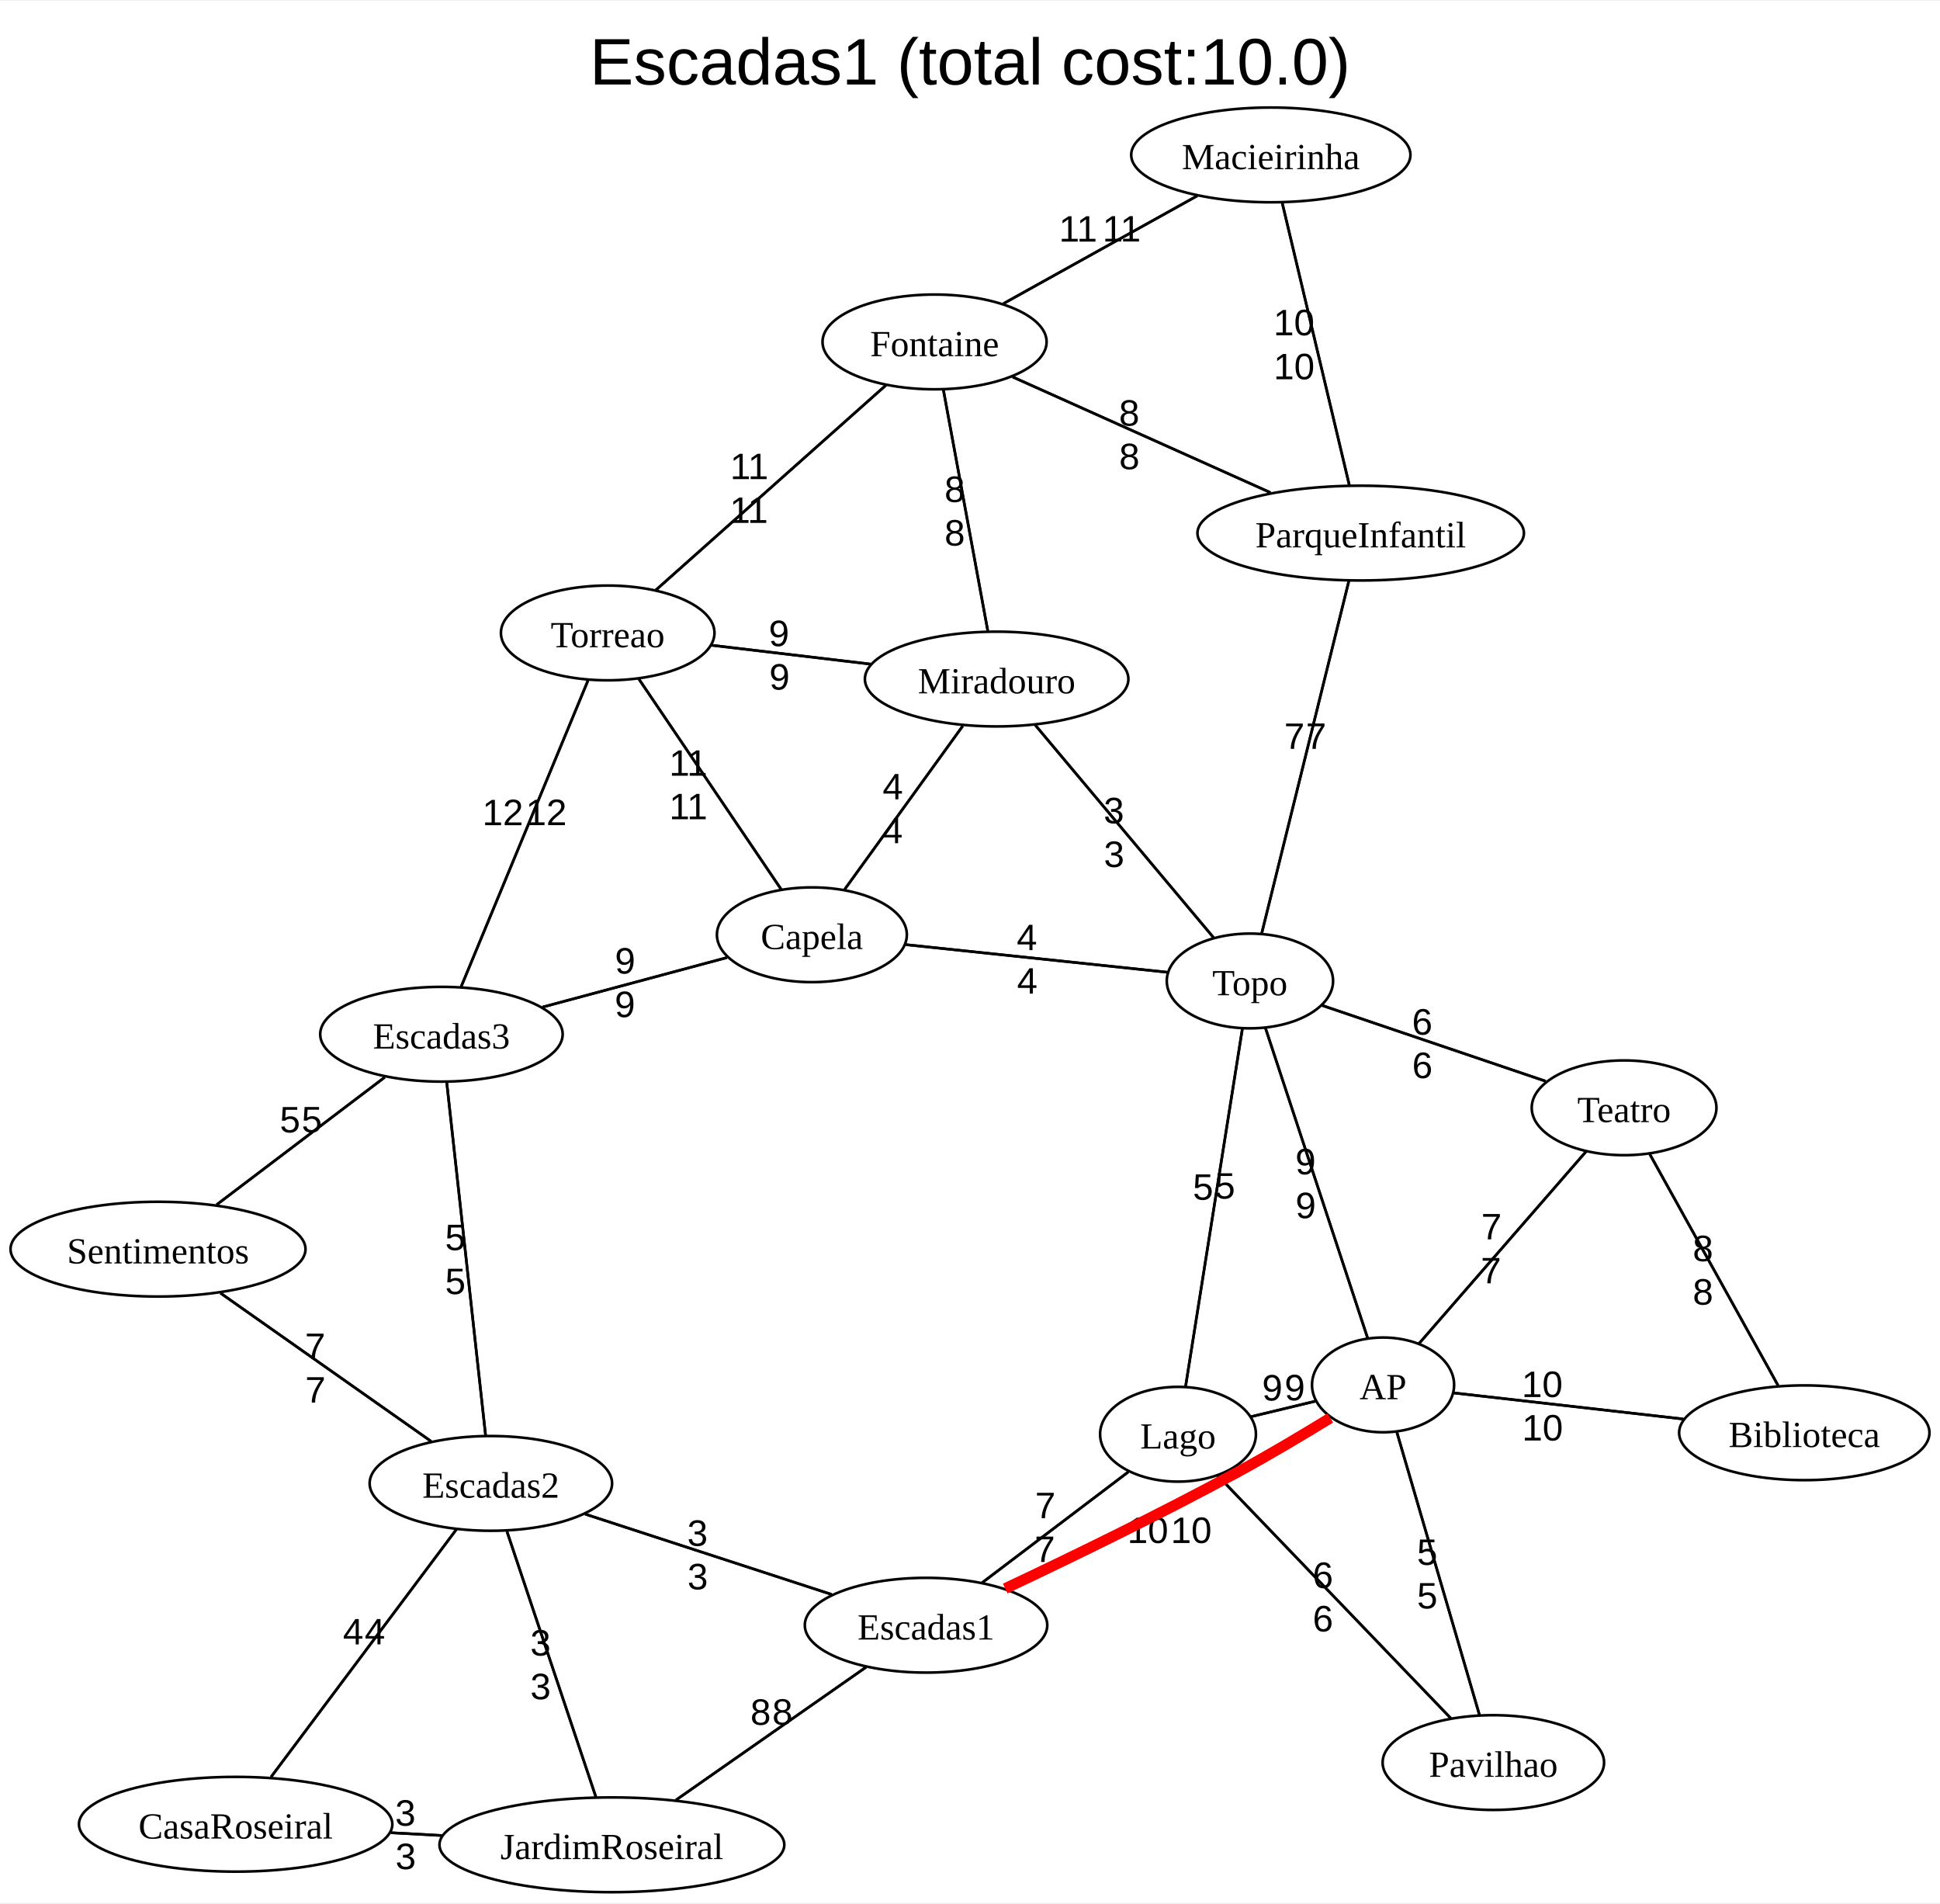
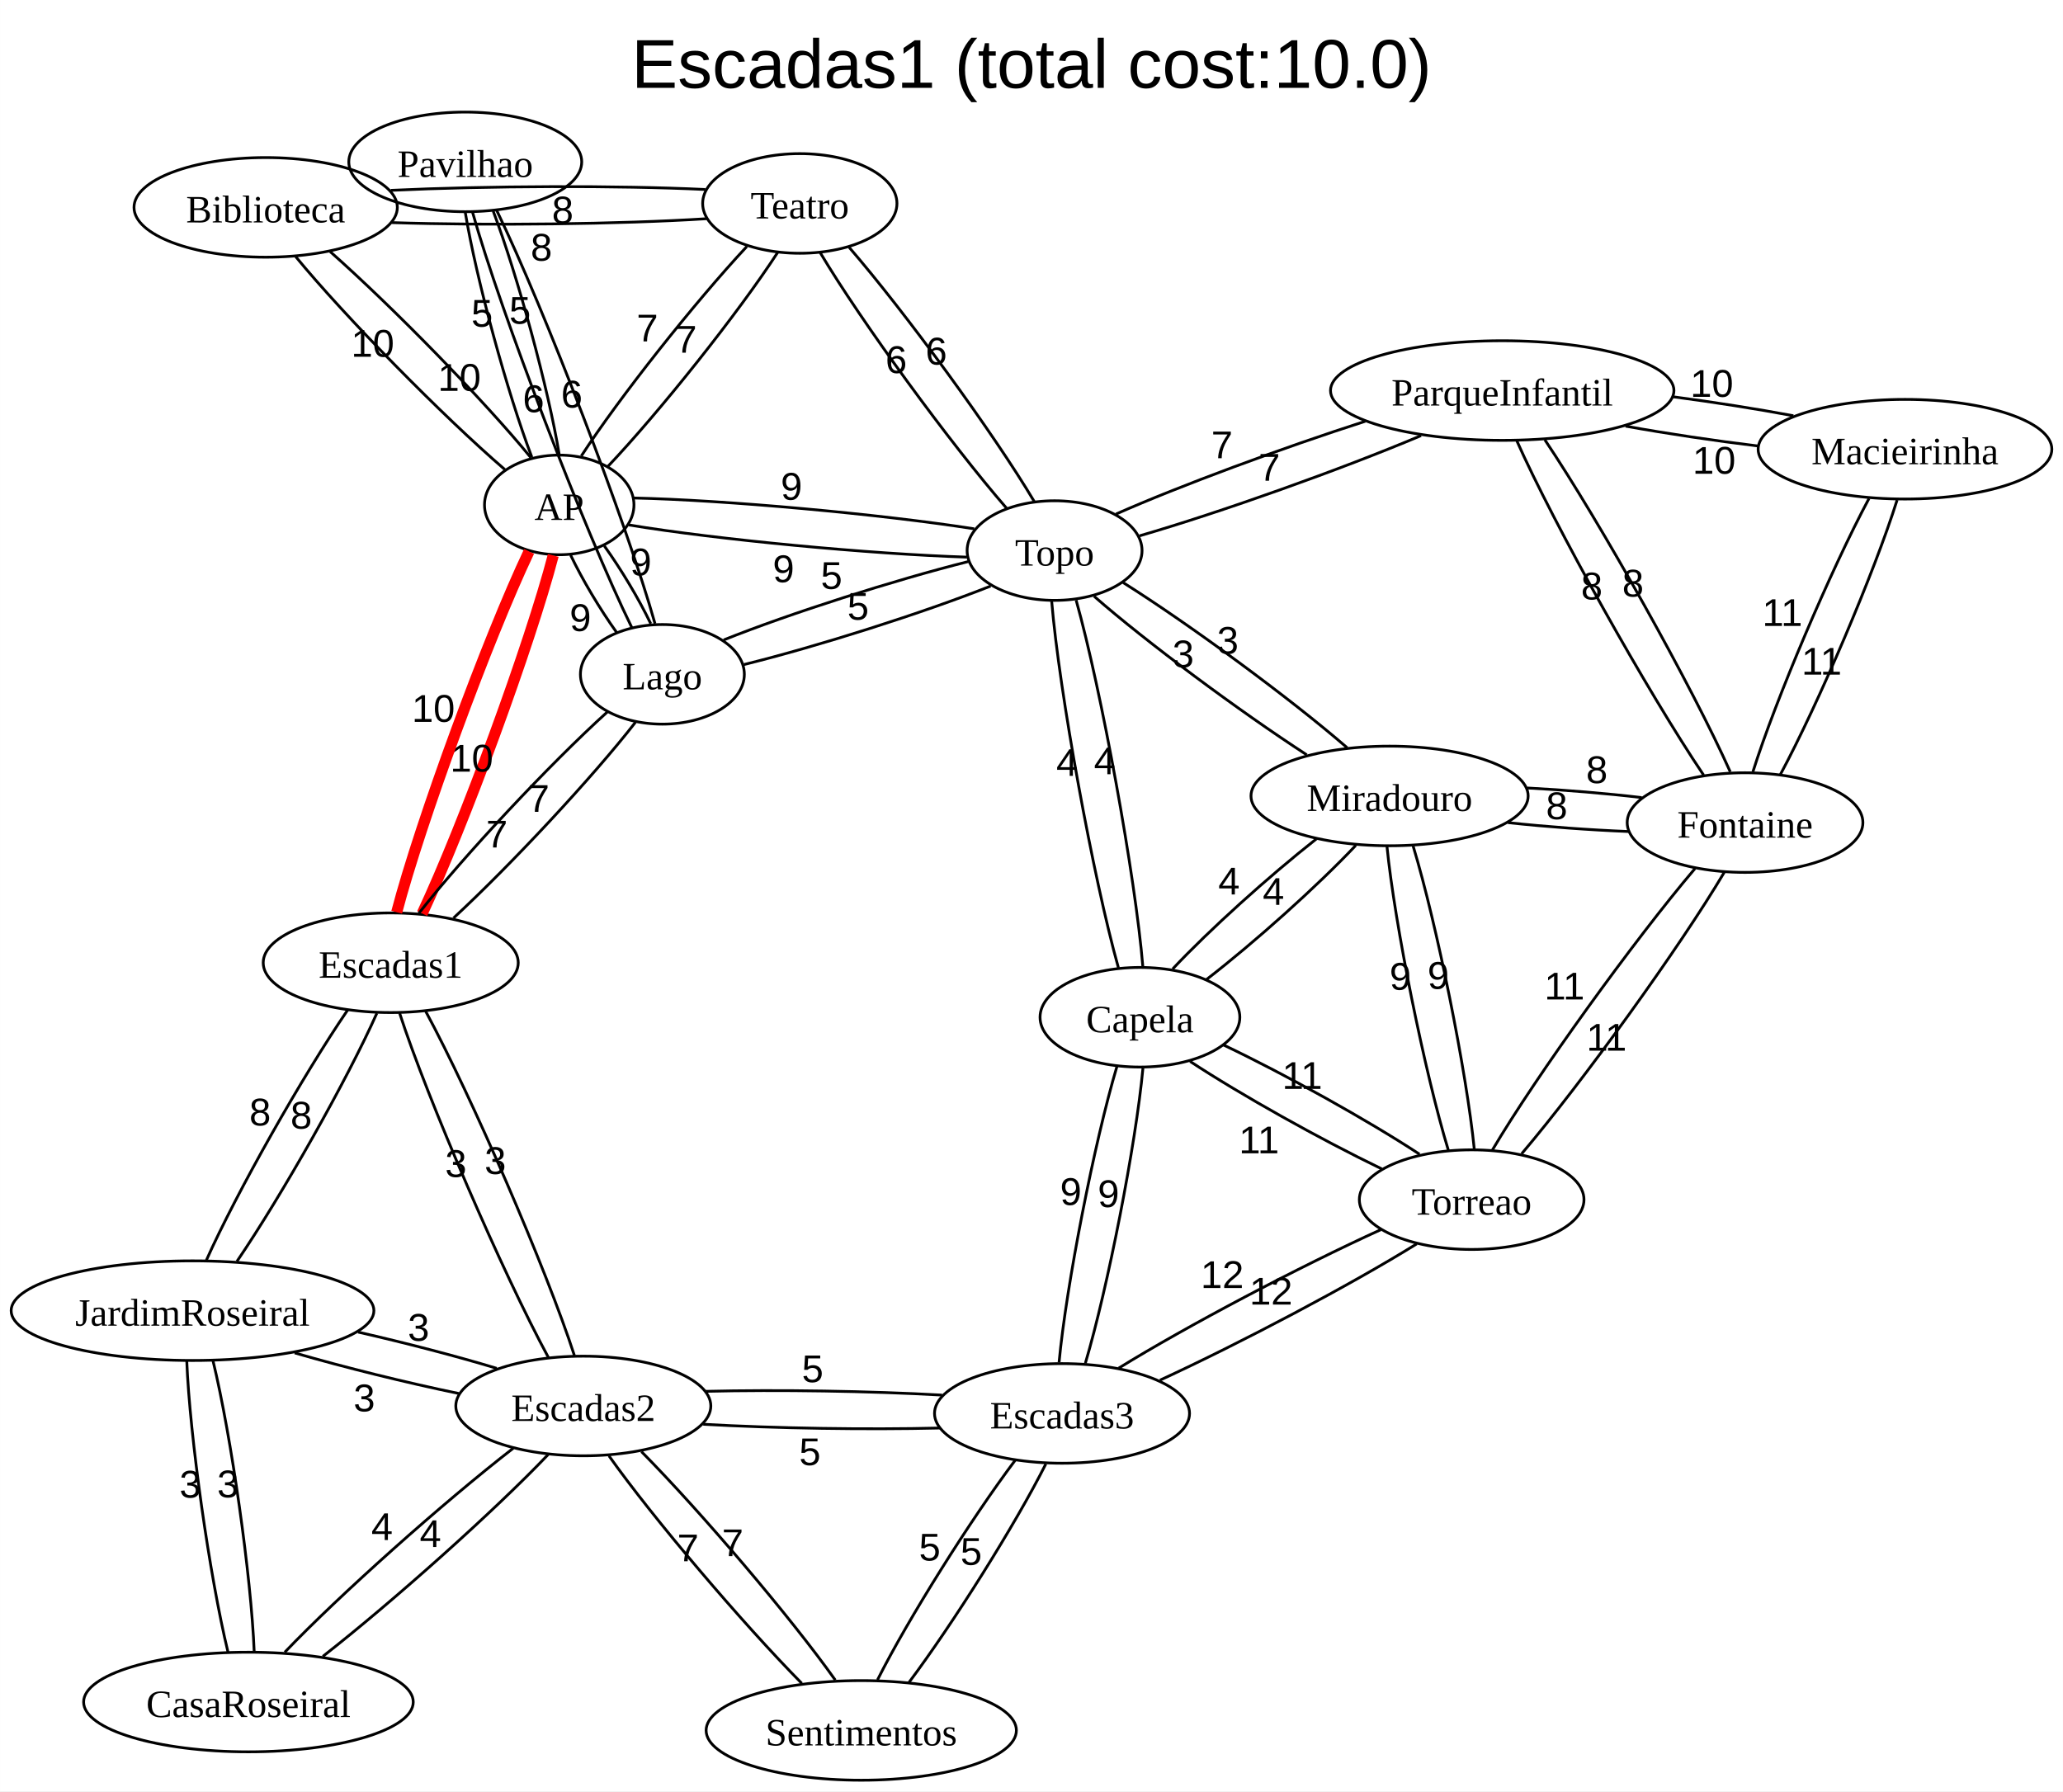
- <svg xmlns="http://www.w3.org/2000/svg" width="737pt" height="723pt" viewBox="0.00 0.00 737.21 722.51">
-   <g id="graph0" class="graph" transform="scale(1 1) rotate(0) translate(4 718.51)">
-     <polygon fill="white" stroke="none" points="-4,4 -4,-718.51 733.21,-718.51 733.21,4 -4,4" />
-     <text text-anchor="middle" x="364.61" y="-686.76" font-family="Arial" font-size="25.00">Escadas1 (total cost:10.0)</text>
+ <svg xmlns="http://www.w3.org/2000/svg" width="745pt" height="647pt" viewBox="0.00 0.00 745.30 647.31">
+   <g id="graph0" class="graph" transform="scale(1 1) rotate(0) translate(4 643.31)">
+     <polygon fill="white" stroke="none" points="-4,4 -4,-643.31 741.3,-643.31 741.3,4 -4,4" />
+     <text text-anchor="middle" x="368.65" y="-611.56" font-family="Arial" font-size="25.00">Escadas1 (total cost:10.0)</text>
    <g id="node1" class="node">
-       <ellipse fill="none" stroke="black" cx="513.07" cy="-516.33" rx="62.04" ry="18" />
-       <text text-anchor="middle" x="513.07" y="-510.91" font-family="Times New Roman,serif" font-size="14.00">ParqueInfantil</text>
+       <ellipse fill="none" stroke="black" cx="198.02" cy="-460.85" rx="27" ry="18" />
+       <text text-anchor="middle" x="198.02" y="-455.42" font-family="Times New Roman,serif" font-size="14.00">AP</text>
    </g>
    <g id="node2" class="node">
-       <ellipse fill="none" stroke="black" cx="478.92" cy="-660.01" rx="53.06" ry="18" />
-       <text text-anchor="middle" x="478.92" y="-654.59" font-family="Times New Roman,serif" font-size="14.00">Macieirinha</text>
+       <ellipse fill="none" stroke="black" cx="164.07" cy="-584.81" rx="42.08" ry="18" />
+       <text text-anchor="middle" x="164.07" y="-579.38" font-family="Times New Roman,serif" font-size="14.00">Pavilhao</text>
    </g>
    <g id="edge1" class="edge">
-       <path fill="none" stroke="black" d="M508.75,-534.53C502.18,-562.17 489.76,-614.41 483.21,-641.96" />
-       <text text-anchor="middle" x="487.72" y="-591.48" font-family="Arial" font-size="14.00">10</text>
+       <path fill="none" stroke="black" d="M188.13,-478.09C179.26,-501.36 168.02,-542.61 164.09,-566.45" />
+       <text text-anchor="middle" x="170.13" y="-525.26" font-family="Arial" font-size="14.00">5</text>
+     </g>
+     <g id="node5" class="node">
+       <ellipse fill="none" stroke="black" cx="235.29" cy="-399.63" rx="29.61" ry="18" />
+       <text text-anchor="middle" x="235.29" y="-394.2" font-family="Times New Roman,serif" font-size="14.00">Lago</text>
+     </g>
+     <g id="edge27" class="edge">
+       <path fill="none" stroke="black" d="M214.31,-446.04C220.4,-437.57 226.77,-426.92 231.08,-417.93" />
+       <text text-anchor="middle" x="227.49" y="-435.38" font-family="Arial" font-size="14.00">9</text>
+     </g>
+     <g id="node6" class="node">
+       <ellipse fill="none" stroke="black" cx="376.99" cy="-444.35" rx="31.6" ry="18" />
+       <text text-anchor="middle" x="376.99" y="-438.92" font-family="Times New Roman,serif" font-size="14.00">Topo</text>
+     </g>
+     <g id="edge19" class="edge">
+       <path fill="none" stroke="black" d="M224.88,-463.35C257.96,-462.63 313.93,-457.54 347.96,-452.21" />
+       <text text-anchor="middle" x="281.94" y="-462.71" font-family="Arial" font-size="14.00">9</text>
+     </g>
+     <g id="node8" class="node">
+       <ellipse fill="none" stroke="black" cx="137.14" cy="-295.41" rx="46.07" ry="18" />
+       <text text-anchor="middle" x="137.14" y="-289.99" font-family="Times New Roman,serif" font-size="14.00">Escadas1</text>
+     </g>
+     <g id="edge44" class="edge">
+       <path fill="none" stroke="red" stroke-width="4" d="M195.86,-442.6C187.51,-410.6 163.41,-344.88 148.51,-313.2" />
+       <text text-anchor="middle" x="166.39" y="-364.48" font-family="Arial" font-size="14.00">10</text>
+     </g>
+     <g id="node17" class="node">
+       <ellipse fill="none" stroke="black" cx="91.96" cy="-568.37" rx="47.57" ry="18" />
+       <text text-anchor="middle" x="91.96" y="-562.94" font-family="Times New Roman,serif" font-size="14.00">Biblioteca</text>
+     </g>
+     <g id="edge26" class="edge">
+       <path fill="none" stroke="black" d="M178.34,-473.66C156.01,-492.89 120.63,-528.86 102.78,-550.6" />
+       <text text-anchor="middle" x="130.63" y="-514.39" font-family="Arial" font-size="14.00">10</text>
+     </g>
+     <g id="node18" class="node">
+       <ellipse fill="none" stroke="black" cx="284.94" cy="-569.79" rx="35.1" ry="18" />
+       <text text-anchor="middle" x="284.94" y="-564.37" font-family="Times New Roman,serif" font-size="14.00">Teatro</text>
+     </g>
+     <g id="edge30" class="edge">
+       <path fill="none" stroke="black" d="M206,-478.53C219.65,-499.57 247.05,-534.16 265.8,-554.23" />
+       <text text-anchor="middle" x="229.86" y="-519.94" font-family="Arial" font-size="14.00">7</text>
+     </g>
+     <g id="edge40" class="edge">
+       <path fill="none" stroke="black" d="M174.16,-567.04C183.02,-543.62 194.15,-502.68 198.02,-479.04" />
+       <text text-anchor="middle" x="183.84" y="-526.32" font-family="Arial" font-size="14.00">5</text>
+     </g>
+     <g id="edge51" class="edge">
+       <path fill="none" stroke="black" d="M175.45,-567.23C192.52,-532.11 222.6,-453.68 232.62,-417.95" />
+       <text text-anchor="middle" x="202.55" y="-496.02" font-family="Arial" font-size="14.00">6</text>
+     </g>
+     <g id="node3" class="node">
+       <ellipse fill="none" stroke="black" cx="684.24" cy="-480.98" rx="53.06" ry="18" />
+       <text text-anchor="middle" x="684.24" y="-475.56" font-family="Times New Roman,serif" font-size="14.00">Macieirinha</text>
    </g>
    <g id="node4" class="node">
-       <ellipse fill="none" stroke="black" cx="351.14" cy="-588.96" rx="42.58" ry="18" />
-       <text text-anchor="middle" x="351.14" y="-583.54" font-family="Times New Roman,serif" font-size="14.00">Fontaine</text>
-     </g>
-     <g id="edge19" class="edge">
-       <path fill="none" stroke="black" d="M478.73,-531.74C449.67,-544.77 408.46,-563.25 380.81,-575.65" />
-       <text text-anchor="middle" x="425.11" y="-557.13" font-family="Arial" font-size="14.00">8</text>
+       <ellipse fill="none" stroke="black" cx="626.45" cy="-346.06" rx="42.58" ry="18" />
+       <text text-anchor="middle" x="626.45" y="-340.63" font-family="Times New Roman,serif" font-size="14.00">Fontaine</text>
+     </g>
+     <g id="edge2" class="edge">
+       <path fill="none" stroke="black" d="M681.39,-462.62C673.19,-436.49 652.96,-389.01 639.22,-363.43" />
+       <text text-anchor="middle" x="654.13" y="-399.52" font-family="Arial" font-size="14.00">11</text>
+     </g>
+     <g id="node12" class="node">
+       <ellipse fill="none" stroke="black" cx="538.72" cy="-502.18" rx="62.04" ry="18" />
+       <text text-anchor="middle" x="538.72" y="-496.76" font-family="Times New Roman,serif" font-size="14.00">ParqueInfantil</text>
+     </g>
+     <g id="edge64" class="edge">
+       <path fill="none" stroke="black" d="M631.18,-482.14C615.46,-484.04 598.42,-486.59 583.3,-489.31" />
+       <text text-anchor="middle" x="615.27" y="-472.12" font-family="Arial" font-size="14.00">10</text>
+     </g>
+     <g id="edge61" class="edge">
+       <path fill="none" stroke="black" d="M629.3,-364.42C637.45,-390.41 657.5,-437.51 671.24,-463.18" />
+       <text text-anchor="middle" x="639.93" y="-417.12" font-family="Arial" font-size="14.00">11</text>
    </g>
    <g id="node11" class="node">
-       <ellipse fill="none" stroke="black" cx="470.98" cy="-346.18" rx="31.6" ry="18" />
-       <text text-anchor="middle" x="470.98" y="-340.75" font-family="Times New Roman,serif" font-size="14.00">Topo</text>
+       <ellipse fill="none" stroke="black" cx="527.68" cy="-209.8" rx="40.58" ry="18" />
+       <text text-anchor="middle" x="527.68" y="-204.38" font-family="Times New Roman,serif" font-size="14.00">Torreao</text>
+     </g>
+     <g id="edge37" class="edge">
+       <path fill="none" stroke="black" d="M618.93,-328.07C603.21,-301.46 567.68,-252.2 545.76,-226.4" />
+       <text text-anchor="middle" x="576.42" y="-263.63" font-family="Arial" font-size="14.00">11</text>
+     </g>
+     <g id="edge13" class="edge">
+       <path fill="none" stroke="black" d="M611.47,-363.24C591.38,-393.03 557.37,-453.8 543.93,-484.16" />
+       <text text-anchor="middle" x="571.08" y="-426.69" font-family="Arial" font-size="14.00">8</text>
+     </g>
+     <g id="node14" class="node">
+       <ellipse fill="none" stroke="black" cx="498.02" cy="-355.68" rx="50.07" ry="18" />
+       <text text-anchor="middle" x="498.02" y="-350.26" font-family="Times New Roman,serif" font-size="14.00">Miradouro</text>
+     </g>
+     <g id="edge58" class="edge">
+       <path fill="none" stroke="black" d="M584.28,-342.83C570.33,-343.39 554.79,-344.53 540.8,-346.04" />
+       <text text-anchor="middle" x="558.43" y="-347.28" font-family="Arial" font-size="14.00">8</text>
+     </g>
+     <g id="edge18" class="edge">
+       <path fill="none" stroke="black" d="M218.77,-414.75C212.71,-423.22 206.4,-433.8 202.14,-442.71" />
+       <text text-anchor="middle" x="205.66" y="-415.27" font-family="Arial" font-size="14.00">9</text>
+     </g>
+     <g id="edge52" class="edge">
+       <path fill="none" stroke="black" d="M224.24,-416.54C207.21,-451.36 176.76,-530.7 166.71,-566.6" />
+       <text text-anchor="middle" x="188.73" y="-494.36" font-family="Arial" font-size="14.00">6</text>
+     </g>
+     <g id="edge3" class="edge">
+       <path fill="none" stroke="black" d="M257.44,-412.06C281.21,-421.59 319.1,-433.69 345.85,-440.39" />
+       <text text-anchor="middle" x="296.4" y="-430.49" font-family="Arial" font-size="14.00">5</text>
+     </g>
+     <g id="edge17" class="edge">
+       <path fill="none" stroke="black" d="M225.54,-382.29C210.21,-362.55 180.61,-330.8 159.82,-311.56" />
+       <text text-anchor="middle" x="190.6" y="-349.94" font-family="Arial" font-size="14.00">7</text>
+     </g>
+     <g id="edge59" class="edge">
+       <path fill="none" stroke="black" d="M345.33,-441.98C310.49,-443.09 255.18,-448.31 223.17,-453.61" />
+       <text text-anchor="middle" x="279.06" y="-432.92" font-family="Arial" font-size="14.00">9</text>
+     </g>
+     <g id="edge20" class="edge">
+       <path fill="none" stroke="black" d="M353.89,-431.53C329.56,-421.86 291.22,-409.68 264.74,-403.16" />
+       <text text-anchor="middle" x="306" y="-419.37" font-family="Arial" font-size="14.00">5</text>
+     </g>
+     <g id="node7" class="node">
+       <ellipse fill="none" stroke="black" cx="407.83" cy="-275.71" rx="36.09" ry="18" />
+       <text text-anchor="middle" x="407.83" y="-270.28" font-family="Times New Roman,serif" font-size="14.00">Capela</text>
+     </g>
+     <g id="edge60" class="edge">
+       <path fill="none" stroke="black" d="M384.77,-426.45C393.85,-394.17 406.18,-326.55 408.88,-293.99" />
+       <text text-anchor="middle" x="395.09" y="-363.53" font-family="Arial" font-size="14.00">4</text>
+     </g>
+     <g id="edge63" class="edge">
+       <path fill="none" stroke="black" d="M399.18,-457.55C422.28,-467.78 459.19,-481.41 489.25,-491.08" />
+       <text text-anchor="middle" x="437.48" y="-477.72" font-family="Arial" font-size="14.00">7</text>
+     </g>
+     <g id="edge46" class="edge">
+       <path fill="none" stroke="black" d="M401.77,-432.78C426.08,-417.47 462.26,-390.83 482.69,-373.11" />
+       <text text-anchor="middle" x="439.56" y="-407.05" font-family="Arial" font-size="14.00">3</text>
+     </g>
+     <g id="edge33" class="edge">
+       <path fill="none" stroke="black" d="M359.63,-459.67C339.33,-483.04 307.07,-527.2 292.34,-551.97" />
+       <text text-anchor="middle" x="319.77" y="-508.5" font-family="Arial" font-size="14.00">6</text>
+     </g>
+     <g id="edge4" class="edge">
+       <path fill="none" stroke="black" d="M400.05,-293.6C390.97,-325.88 378.64,-393.5 375.94,-426.06" />
+       <text text-anchor="middle" x="381.48" y="-362.93" font-family="Arial" font-size="14.00">4</text>
+     </g>
+     <g id="node10" class="node">
+       <ellipse fill="none" stroke="black" cx="379.68" cy="-132.55" rx="46.07" ry="18" />
+       <text text-anchor="middle" x="379.68" y="-127.12" font-family="Times New Roman,serif" font-size="14.00">Escadas3</text>
+     </g>
+     <g id="edge47" class="edge">
+       <path fill="none" stroke="black" d="M408.91,-257.26C406.34,-229.7 396.24,-178.09 388.11,-150.7" />
+       <text text-anchor="middle" x="396.47" y="-207.11" font-family="Arial" font-size="14.00">9</text>
+     </g>
+     <g id="edge23" class="edge">
+       <path fill="none" stroke="black" d="M438.11,-265.65C460.37,-255.05 489.87,-238.65 508.84,-226.22" />
+       <text text-anchor="middle" x="466.46" y="-249.82" font-family="Arial" font-size="14.00">11</text>
+     </g>
+     <g id="edge36" class="edge">
+       <path fill="none" stroke="black" d="M419.67,-293.18C432.87,-307.25 454.4,-326.65 471.6,-340.18" />
+       <text text-anchor="middle" x="440.01" y="-320.08" font-family="Arial" font-size="14.00">4</text>
+     </g>
+     <g id="edge39" class="edge">
+       <path fill="none" stroke="red" stroke-width="4" d="M139.3,-313.66C147.74,-346 172.26,-412.78 187.12,-444.05" />
+       <text text-anchor="middle" x="152.55" y="-382.46" font-family="Arial" font-size="14.00">10</text>
+     </g>
+     <g id="edge10" class="edge">
+       <path fill="none" stroke="black" d="M147.26,-313.22C163.4,-333.91 194.71,-367.31 215.39,-386.03" />
+       <text text-anchor="middle" x="175.5" y="-337.06" font-family="Arial" font-size="14.00">7</text>
+     </g>
+     <g id="node9" class="node">
+       <ellipse fill="none" stroke="black" cx="206.72" cy="-135.24" rx="46.07" ry="18" />
+       <text text-anchor="middle" x="206.72" y="-129.82" font-family="Times New Roman,serif" font-size="14.00">Escadas2</text>
+     </g>
+     <g id="edge5" class="edge">
+       <path fill="none" stroke="black" d="M149.74,-277.92C166.28,-247.32 193.46,-184.52 203.51,-153.44" />
+       <text text-anchor="middle" x="174.93" y="-219.06" font-family="Arial" font-size="14.00">3</text>
+     </g>
+     <g id="node16" class="node">
+       <ellipse fill="none" stroke="black" cx="65.53" cy="-169.68" rx="65.53" ry="18" />
+       <text text-anchor="middle" x="65.53" y="-164.25" font-family="Times New Roman,serif" font-size="14.00">JardimRoseiral</text>
+     </g>
+     <g id="edge42" class="edge">
+       <path fill="none" stroke="black" d="M132.13,-277.17C121.45,-253.15 97.8,-211.32 81.59,-187.51" />
+       <text text-anchor="middle" x="104.81" y="-235.46" font-family="Arial" font-size="14.00">8</text>
+     </g>
+     <g id="edge53" class="edge">
+       <path fill="none" stroke="black" d="M194.12,-152.74C177.58,-183.33 150.4,-246.13 140.35,-277.21" />
+       <text text-anchor="middle" x="160.68" y="-217.99" font-family="Arial" font-size="14.00">3</text>
+     </g>
+     <g id="edge15" class="edge">
+       <path fill="none" stroke="black" d="M250.91,-140.53C277.15,-141.17 310.28,-140.64 336.36,-139.17" />
+       <text text-anchor="middle" x="289.57" y="-143.84" font-family="Arial" font-size="14.00">5</text>
+     </g>
+     <g id="node13" class="node">
+       <ellipse fill="none" stroke="black" cx="85.73" cy="-28.26" rx="59.55" ry="18" />
+       <text text-anchor="middle" x="85.73" y="-22.83" font-family="Times New Roman,serif" font-size="14.00">CasaRoseiral</text>
+     </g>
+     <g id="edge9" class="edge">
+       <path fill="none" stroke="black" d="M194.04,-117.71C174.76,-97.43 137.99,-64.6 112.63,-44.76" />
+       <text text-anchor="middle" x="151.49" y="-84.27" font-family="Arial" font-size="14.00">4</text>
+     </g>
+     <g id="node15" class="node">
+       <ellipse fill="none" stroke="black" cx="307.14" cy="-18" rx="56.05" ry="18" />
+       <text text-anchor="middle" x="307.14" y="-12.57" font-family="Times New Roman,serif" font-size="14.00">Sentimentos</text>
+     </g>
+     <g id="edge43" class="edge">
+       <path fill="none" stroke="black" d="M227.72,-118.75C249.31,-96.92 281.71,-58.83 297.76,-36.19" />
+       <text text-anchor="middle" x="260.69" y="-80.98" font-family="Arial" font-size="14.00">7</text>
+     </g>
+     <g id="edge55" class="edge">
+       <path fill="none" stroke="black" d="M161.72,-139.75C142.6,-143.71 120.58,-149.15 102.44,-154.42" />
+       <text text-anchor="middle" x="127.59" y="-133.3" font-family="Arial" font-size="14.00">3</text>
+     </g>
+     <g id="edge6" class="edge">
+       <path fill="none" stroke="black" d="M378.61,-150.99C381.19,-178.71 391.39,-230.74 399.54,-258.01" />
+       <text text-anchor="middle" x="382.86" y="-207.87" font-family="Arial" font-size="14.00">9</text>
+     </g>
+     <g id="edge22" class="edge">
+       <path fill="none" stroke="black" d="M335.5,-127.27C309.26,-126.63 276.13,-127.15 250.04,-128.63" />
+       <text text-anchor="middle" x="288.59" y="-113.85" font-family="Arial" font-size="14.00">5</text>
+     </g>
+     <g id="edge21" class="edge">
+       <path fill="none" stroke="black" d="M400.15,-148.91C424.65,-164.06 465.88,-185.78 494.84,-198.94" />
+       <text text-anchor="middle" x="437.57" y="-177.87" font-family="Arial" font-size="14.00">12</text>
+     </g>
+     <g id="edge29" class="edge">
+       <path fill="none" stroke="black" d="M373.82,-114.28C362.9,-92.53 340.33,-56.61 324.34,-35.29" />
+       <text text-anchor="middle" x="346.86" y="-77.82" font-family="Arial" font-size="14.00">5</text>
    </g>
    <g id="edge32" class="edge">
-       <path fill="none" stroke="black" d="M508.57,-498.12C500.47,-465.37 483.53,-396.91 475.46,-364.26" />
-       <text text-anchor="middle" x="487.88" y="-434.35" font-family="Arial" font-size="14.00">7</text>
-     </g>
-     <g id="edge27" class="edge">
-       <path fill="none" stroke="black" d="M483.24,-641.82C489.81,-614.18 502.23,-561.93 508.78,-534.38" />
-       <text text-anchor="middle" x="487.77" y="-574.77" font-family="Arial" font-size="14.00">10</text>
-     </g>
-     <g id="edge44" class="edge">
-       <path fill="none" stroke="black" d="M450.88,-644.42C428.98,-632.25 398.79,-615.46 377.37,-603.55" />
-       <text text-anchor="middle" x="405.69" y="-627.08" font-family="Arial" font-size="14.00">11</text>
-     </g>
-     <g id="node3" class="node">
-       <ellipse fill="none" stroke="black" cx="226.93" cy="-478.4" rx="40.58" ry="18" />
-       <text text-anchor="middle" x="226.93" y="-472.97" font-family="Times New Roman,serif" font-size="14.00">Torreao</text>
-     </g>
-     <g id="edge2" class="edge">
-       <path fill="none" stroke="black" d="M245.25,-494.71C268.74,-515.61 309.21,-551.64 332.73,-572.58" />
-       <text text-anchor="middle" x="280.73" y="-536.83" font-family="Arial" font-size="14.00">11</text>
-     </g>
-     <g id="node6" class="node">
-       <ellipse fill="none" stroke="black" cx="163.75" cy="-325.94" rx="46.07" ry="18" />
-       <text text-anchor="middle" x="163.75" y="-320.51" font-family="Times New Roman,serif" font-size="14.00">Escadas3</text>
+       <path fill="none" stroke="black" d="M535.2,-227.79C550.92,-254.4 586.45,-303.67 608.38,-329.46" />
+       <text text-anchor="middle" x="561.21" y="-282.13" font-family="Arial" font-size="14.00">11</text>
+     </g>
+     <g id="edge7" class="edge">
+       <path fill="none" stroke="black" d="M495.2,-220.91C472.95,-231.66 444.29,-247.68 425.95,-259.76" />
+       <text text-anchor="middle" x="450.86" y="-226.54" font-family="Arial" font-size="14.00">11</text>
+     </g>
+     <g id="edge31" class="edge">
+       <path fill="none" stroke="black" d="M507.83,-193.82C484.12,-179.09 444.1,-157.93 415.07,-144.57" />
+       <text text-anchor="middle" x="455.19" y="-171.88" font-family="Arial" font-size="14.00">12</text>
+     </g>
+     <g id="edge25" class="edge">
+       <path fill="none" stroke="black" d="M519.26,-227.64C510.75,-255.56 499.88,-309.27 497.08,-337.44" />
+       <text text-anchor="middle" x="501.9" y="-285.64" font-family="Arial" font-size="14.00">9</text>
+     </g>
+     <g id="edge28" class="edge">
+       <path fill="none" stroke="black" d="M600.55,-499.91C615.22,-497.98 630.5,-495.58 643.92,-493.07" />
+       <text text-anchor="middle" x="614.45" y="-499.91" font-family="Arial" font-size="14.00">10</text>
+     </g>
+     <g id="edge8" class="edge">
+       <path fill="none" stroke="black" d="M554.11,-484.39C574.18,-454.5 607.66,-394.66 621.1,-364.4" />
+       <text text-anchor="middle" x="585.97" y="-427.73" font-family="Arial" font-size="14.00">8</text>
+     </g>
+     <g id="edge50" class="edge">
+       <path fill="none" stroke="black" d="M509.38,-485.89C480.6,-473.72 436.93,-458.16 407.69,-449.68" />
+       <text text-anchor="middle" x="454.58" y="-469.6" font-family="Arial" font-size="14.00">7</text>
+     </g>
+     <g id="edge35" class="edge">
+       <path fill="none" stroke="black" d="M98.87,-46.27C118.69,-67.02 156.22,-100.45 181.42,-119.98" />
+       <text text-anchor="middle" x="134" y="-86.79" font-family="Arial" font-size="14.00">4</text>
+     </g>
+     <g id="edge38" class="edge">
+       <path fill="none" stroke="black" d="M78.33,-46.36C71.74,-73.48 64.52,-124.34 63.45,-151.5" />
+       <text text-anchor="middle" x="64.7" y="-102.12" font-family="Arial" font-size="14.00">3</text>
+     </g>
+     <g id="edge11" class="edge">
+       <path fill="none" stroke="black" d="M547.8,-358.56C561.55,-357.84 576.23,-356.61 589.13,-355.09" />
+       <text text-anchor="middle" x="572.91" y="-360.32" font-family="Arial" font-size="14.00">8</text>
+     </g>
+     <g id="edge34" class="edge">
+       <path fill="none" stroke="black" d="M468.09,-370.54C443.61,-386.45 410.13,-411.31 391.27,-427.83" />
+       <text text-anchor="middle" x="423.45" y="-402.16" font-family="Arial" font-size="14.00">3</text>
+     </g>
+     <g id="edge16" class="edge">
+       <path fill="none" stroke="black" d="M485.81,-337.81C471.96,-323.13 449.31,-302.82 431.92,-289.39" />
+       <text text-anchor="middle" x="456.07" y="-316.33" font-family="Arial" font-size="14.00">4</text>
+     </g>
+     <g id="edge56" class="edge">
+       <path fill="none" stroke="black" d="M506.54,-337.55C515.04,-309.53 525.86,-256.01 528.63,-227.97" />
+       <text text-anchor="middle" x="515.61" y="-285.97" font-family="Arial" font-size="14.00">9</text>
+     </g>
+     <g id="edge12" class="edge">
+       <path fill="none" stroke="black" d="M285.65,-35C264.01,-56.95 231.88,-94.76 215.99,-117.21" />
+       <text text-anchor="middle" x="244.54" y="-79.12" font-family="Arial" font-size="14.00">7</text>
+     </g>
+     <g id="edge24" class="edge">
+       <path fill="none" stroke="black" d="M313.01,-36.26C323.99,-58.15 346.76,-94.37 362.77,-115.64" />
+       <text text-anchor="middle" x="331.88" y="-79.38" font-family="Arial" font-size="14.00">5</text>
+     </g>
+     <g id="edge49" class="edge">
+       <path fill="none" stroke="black" d="M70.54,-187.92C81.35,-212.22 105.42,-254.74 121.64,-278.41" />
+       <text text-anchor="middle" x="89.94" y="-236.6" font-family="Arial" font-size="14.00">8</text>
+     </g>
+     <g id="edge62" class="edge">
+       <path fill="none" stroke="black" d="M125.35,-161.94C142.58,-158.01 160.69,-153.3 175.44,-148.84" />
+       <text text-anchor="middle" x="147.2" y="-158.79" font-family="Arial" font-size="14.00">3</text>
+     </g>
+     <g id="edge14" class="edge">
+       <path fill="none" stroke="black" d="M72.93,-151.57C79.52,-124.45 86.74,-73.59 87.81,-46.43" />
+       <text text-anchor="middle" x="78.32" y="-102.22" font-family="Arial" font-size="14.00">3</text>
+     </g>
+     <g id="edge54" class="edge">
+       <path fill="none" stroke="black" d="M115.23,-552.41C137.86,-532.39 171,-498.48 187.76,-477.94" />
+       <text text-anchor="middle" x="161.94" y="-502.07" font-family="Arial" font-size="14.00">10</text>
+     </g>
+     <g id="edge48" class="edge">
+       <path fill="none" stroke="black" d="M137.16,-574.52C171.91,-576.17 219.17,-576.35 250.8,-574.83" />
+       <text text-anchor="middle" x="199.27" y="-562.56" font-family="Arial" font-size="14.00">8</text>
    </g>
    <g id="edge57" class="edge">
-       <path fill="none" stroke="black" d="M219.43,-460.31C207.27,-430.97 183.39,-373.33 171.24,-344" />
-       <text text-anchor="middle" x="187.08" y="-405.35" font-family="Arial" font-size="14.00">12</text>
-     </g>
-     <g id="node10" class="node">
-       <ellipse fill="none" stroke="black" cx="304.52" cy="-363.73" rx="36.09" ry="18" />
-       <text text-anchor="middle" x="304.52" y="-358.31" font-family="Times New Roman,serif" font-size="14.00">Capela</text>
-     </g>
-     <g id="edge61" class="edge">
-       <path fill="none" stroke="black" d="M238.71,-460.98C253.38,-439.3 278.28,-402.51 292.88,-380.93" />
-       <text text-anchor="middle" x="257.57" y="-407.62" font-family="Arial" font-size="14.00">11</text>
-     </g>
-     <g id="node17" class="node">
-       <ellipse fill="none" stroke="black" cx="374.73" cy="-460.88" rx="50.07" ry="18" />
-       <text text-anchor="middle" x="374.73" y="-455.45" font-family="Times New Roman,serif" font-size="14.00">Miradouro</text>
-     </g>
-     <g id="edge13" class="edge">
-       <path fill="none" stroke="black" d="M266.54,-473.7C285.09,-471.5 307.35,-468.86 326.85,-466.55" />
-       <text text-anchor="middle" x="292.21" y="-456.87" font-family="Arial" font-size="14.00">9</text>
-     </g>
-     <g id="edge42" class="edge">
-       <path fill="none" stroke="black" d="M380.84,-575.64C408.5,-563.23 449.74,-544.74 478.79,-531.71" />
-       <text text-anchor="middle" x="425.17" y="-540.61" font-family="Arial" font-size="14.00">8</text>
-     </g>
-     <g id="edge51" class="edge">
-       <path fill="none" stroke="black" d="M377.3,-603.51C398.77,-615.45 429.09,-632.31 451.02,-644.5" />
-       <text text-anchor="middle" x="422.24" y="-627.11" font-family="Arial" font-size="14.00">11</text>
-     </g>
-     <g id="edge58" class="edge">
-       <path fill="none" stroke="black" d="M332.54,-572.41C308.99,-551.44 268.66,-515.55 245.24,-494.7" />
-       <text text-anchor="middle" x="280.59" y="-520.21" font-family="Arial" font-size="14.00">11</text>
-     </g>
-     <g id="edge35" class="edge">
-       <path fill="none" stroke="black" d="M354.52,-570.61C359,-546.26 366.87,-503.53 371.36,-479.19" />
-       <text text-anchor="middle" x="358.81" y="-511.59" font-family="Arial" font-size="14.00">8</text>
-     </g>
-     <g id="node5" class="node">
-       <ellipse fill="none" stroke="black" cx="182.53" cy="-155.3" rx="46.07" ry="18" />
-       <text text-anchor="middle" x="182.53" y="-149.88" font-family="Times New Roman,serif" font-size="14.00">Escadas2</text>
-     </g>
-     <g id="edge3" class="edge">
-       <path fill="none" stroke="black" d="M180.52,-173.56C176.92,-206.32 169.39,-274.7 165.77,-307.55" />
-       <text text-anchor="middle" x="169.03" y="-227.22" font-family="Arial" font-size="14.00">5</text>
-     </g>
-     <g id="node9" class="node">
-       <ellipse fill="none" stroke="black" cx="85.55" cy="-25.8" rx="59.55" ry="18" />
-       <text text-anchor="middle" x="85.55" y="-20.38" font-family="Times New Roman,serif" font-size="14.00">CasaRoseiral</text>
-     </g>
-     <g id="edge6" class="edge">
-       <path fill="none" stroke="black" d="M169.45,-137.84C151.05,-113.26 117.67,-68.7 99.04,-43.82" />
-       <text text-anchor="middle" x="130.21" y="-94.14" font-family="Arial" font-size="14.00">4</text>
-     </g>
-     <g id="node12" class="node">
-       <ellipse fill="none" stroke="black" cx="347.9" cy="-101.42" rx="46.07" ry="18" />
-       <text text-anchor="middle" x="347.9" y="-95.99" font-family="Times New Roman,serif" font-size="14.00">Escadas1</text>
-     </g>
-     <g id="edge29" class="edge">
-       <path fill="none" stroke="black" d="M218.42,-143.61C246.15,-134.57 284.37,-122.12 312.09,-113.09" />
-       <text text-anchor="middle" x="261.13" y="-115.05" font-family="Arial" font-size="14.00">3</text>
-     </g>
-     <g id="node13" class="node">
-       <ellipse fill="none" stroke="black" cx="228.52" cy="-18" rx="65.53" ry="18" />
-       <text text-anchor="middle" x="228.52" y="-12.57" font-family="Times New Roman,serif" font-size="14.00">JardimRoseiral</text>
-     </g>
-     <g id="edge21" class="edge">
-       <path fill="none" stroke="black" d="M188.64,-137.07C197.44,-110.81 213.58,-62.61 222.39,-36.31" />
-       <text text-anchor="middle" x="201.39" y="-89.9" font-family="Arial" font-size="14.00">3</text>
-     </g>
-     <g id="node18" class="node">
-       <ellipse fill="none" stroke="black" cx="56.05" cy="-244.29" rx="56.05" ry="18" />
-       <text text-anchor="middle" x="56.05" y="-238.87" font-family="Times New Roman,serif" font-size="14.00">Sentimentos</text>
-     </g>
-     <g id="edge16" class="edge">
-       <path fill="none" stroke="black" d="M159.92,-171.21C137.33,-187.11 102.73,-211.45 79.76,-227.62" />
-       <text text-anchor="middle" x="115.86" y="-186.01" font-family="Arial" font-size="14.00">7</text>
-     </g>
-     <g id="edge4" class="edge">
-       <path fill="none" stroke="black" d="M171.25,-344.03C183.4,-373.37 207.29,-431 219.44,-460.33" />
-       <text text-anchor="middle" x="203.6" y="-405.38" font-family="Arial" font-size="14.00">12</text>
-     </g>
-     <g id="edge23" class="edge">
-       <path fill="none" stroke="black" d="M165.76,-307.68C169.37,-274.92 176.89,-206.54 180.51,-173.69" />
-       <text text-anchor="middle" x="169.01" y="-243.92" font-family="Arial" font-size="14.00">5</text>
-     </g>
-     <g id="edge54" class="edge">
-       <path fill="none" stroke="black" d="M202.22,-336.26C224.2,-342.17 251.44,-349.48 272.29,-355.08" />
-       <text text-anchor="middle" x="233.55" y="-348.99" font-family="Arial" font-size="14.00">9</text>
-     </g>
-     <g id="edge39" class="edge">
-       <path fill="none" stroke="black" d="M142.22,-309.61C123.68,-295.56 97.03,-275.36 78.29,-261.15" />
-       <text text-anchor="middle" x="106.2" y="-288.64" font-family="Arial" font-size="14.00">5</text>
-     </g>
-     <g id="node7" class="node">
-       <ellipse fill="none" stroke="black" cx="563.48" cy="-49.24" rx="42.08" ry="18" />
-       <text text-anchor="middle" x="563.48" y="-43.82" font-family="Times New Roman,serif" font-size="14.00">Pavilhao</text>
-     </g>
-     <g id="node8" class="node">
-       <ellipse fill="none" stroke="black" cx="443.65" cy="-173.97" rx="29.61" ry="18" />
-       <text text-anchor="middle" x="443.65" y="-168.54" font-family="Times New Roman,serif" font-size="14.00">Lago</text>
-     </g>
-     <g id="edge5" class="edge">
-       <path fill="none" stroke="black" d="M547.32,-66.06C524.06,-90.27 481.47,-134.6 458.8,-158.2" />
-       <text text-anchor="middle" x="498.72" y="-99.06" font-family="Arial" font-size="14.00">6</text>
-     </g>
-     <g id="node16" class="node">
-       <ellipse fill="none" stroke="black" cx="521.57" cy="-192.72" rx="27" ry="18" />
-       <text text-anchor="middle" x="521.57" y="-187.29" font-family="Times New Roman,serif" font-size="14.00">AP</text>
-     </g>
-     <g id="edge36" class="edge">
-       <path fill="none" stroke="black" d="M558.17,-67.41C550.11,-95.01 534.87,-147.18 526.83,-174.69" />
-       <text text-anchor="middle" x="538.37" y="-107.79" font-family="Arial" font-size="14.00">5</text>
-     </g>
-     <g id="edge37" class="edge">
-       <path fill="none" stroke="black" d="M458.82,-158.17C481.49,-134.57 524.02,-90.31 547.28,-66.1" />
-       <text text-anchor="middle" x="498.71" y="-115.56" font-family="Arial" font-size="14.00">6</text>
-     </g>
-     <g id="edge9" class="edge">
-       <path fill="none" stroke="black" d="M446.52,-192.07C451.76,-225.06 462.8,-294.61 468.07,-327.8" />
-       <text text-anchor="middle" x="453.16" y="-263.06" font-family="Arial" font-size="14.00">5</text>
-     </g>
-     <g id="edge15" class="edge">
-       <path fill="none" stroke="black" d="M424.73,-159.64C408.82,-147.58 386.07,-130.34 369.45,-117.75" />
-       <text text-anchor="middle" x="393.23" y="-142.09" font-family="Arial" font-size="14.00">7</text>
-     </g>
-     <g id="edge40" class="edge">
-       <path fill="none" stroke="black" d="M471.34,-180.63C479.3,-182.55 487.95,-184.63 495.79,-186.52" />
-       <text text-anchor="middle" x="479.48" y="-186.79" font-family="Arial" font-size="14.00">9</text>
-     </g>
-     <g id="edge7" class="edge">
-       <path fill="none" stroke="black" d="M99.03,-43.81C117.67,-68.69 151.07,-113.29 169.47,-137.86" />
-       <text text-anchor="middle" x="138.46" y="-94.15" font-family="Arial" font-size="14.00">4</text>
-     </g>
-     <g id="edge25" class="edge">
-       <path fill="none" stroke="black" d="M144.53,-22.58C150.99,-22.23 157.59,-21.87 164.11,-21.51" />
-       <text text-anchor="middle" x="150.17" y="-8.75" font-family="Arial" font-size="14.00">3</text>
-     </g>
-     <g id="edge8" class="edge">
-       <path fill="none" stroke="black" d="M292.74,-381.15C278.15,-402.7 253.46,-439.19 238.82,-460.82" />
-       <text text-anchor="middle" x="257.55" y="-424.15" font-family="Arial" font-size="14.00">11</text>
-     </g>
-     <g id="edge64" class="edge">
-       <path fill="none" stroke="black" d="M272.23,-355.06C251.36,-349.46 224.11,-342.14 202.15,-336.25" />
-       <text text-anchor="middle" x="233.48" y="-332.46" font-family="Arial" font-size="14.00">9</text>
-     </g>
-     <g id="edge49" class="edge">
-       <path fill="none" stroke="black" d="M340.23,-359.97C369.75,-356.85 411.26,-352.48 439.54,-349.49" />
-       <text text-anchor="middle" x="386.23" y="-357.88" font-family="Arial" font-size="14.00">4</text>
-     </g>
-     <g id="edge28" class="edge">
-       <path fill="none" stroke="black" d="M317.07,-381.1C329.69,-398.56 349.06,-425.36 361.81,-443" />
-       <text text-anchor="middle" x="335.27" y="-415.18" font-family="Arial" font-size="14.00">4</text>
+       <path fill="none" stroke="black" d="M276.96,-552.11C262.9,-530.44 234.26,-494.41 215.5,-474.65" />
+       <text text-anchor="middle" x="243.87" y="-515.86" font-family="Arial" font-size="14.00">7</text>
+     </g>
+     <g id="edge41" class="edge">
+       <path fill="none" stroke="black" d="M302.74,-553.96C323.1,-530.41 355.1,-486.57 369.68,-462.02" />
+       <text text-anchor="middle" x="334.25" y="-511.57" font-family="Arial" font-size="14.00">6</text>
    </g>
    <g id="edge45" class="edge">
-       <path fill="none" stroke="black" d="M475.49,-364.39C483.57,-397.05 500.43,-465.24 508.54,-498" />
-       <text text-anchor="middle" x="496.13" y="-434.36" font-family="Arial" font-size="14.00">7</text>
-     </g>
-     <g id="edge26" class="edge">
-       <path fill="none" stroke="black" d="M468.11,-328.07C462.87,-295.09 451.83,-225.54 446.56,-192.35" />
-       <text text-anchor="middle" x="461.47" y="-263.49" font-family="Arial" font-size="14.00">5</text>
-     </g>
-     <g id="edge43" class="edge">
-       <path fill="none" stroke="black" d="M439.67,-349.48C411.42,-352.46 369.88,-356.84 340.32,-359.96" />
-       <text text-anchor="middle" x="386.36" y="-341.37" font-family="Arial" font-size="14.00">4</text>
-     </g>
-     <g id="node14" class="node">
-       <ellipse fill="none" stroke="black" cx="613.16" cy="-297.99" rx="35.1" ry="18" />
-       <text text-anchor="middle" x="613.16" y="-292.56" font-family="Times New Roman,serif" font-size="14.00">Teatro</text>
-     </g>
-     <g id="edge48" class="edge">
-       <path fill="none" stroke="black" d="M498.4,-336.89C522.77,-328.63 558.31,-316.58 583.38,-308.08" />
-       <text text-anchor="middle" x="536.5" y="-309.27" font-family="Arial" font-size="14.00">6</text>
-     </g>
-     <g id="edge53" class="edge">
-       <path fill="none" stroke="black" d="M476.89,-328.27C486.63,-298.7 505.98,-240 515.7,-210.51" />
-       <text text-anchor="middle" x="492.18" y="-256.06" font-family="Arial" font-size="14.00">9</text>
-     </g>
-     <g id="edge56" class="edge">
-       <path fill="none" stroke="black" d="M457.19,-362.61C439.21,-384.04 407.87,-421.38 389.44,-443.34" />
-       <text text-anchor="middle" x="419.36" y="-389.48" font-family="Arial" font-size="14.00">3</text>
-     </g>
-     <g id="edge41" class="edge">
-       <path fill="none" stroke="black" d="M312.02,-113.11C284.28,-122.15 246.07,-134.6 218.35,-143.63" />
-       <text text-anchor="middle" x="261.05" y="-131.57" font-family="Arial" font-size="14.00">3</text>
-     </g>
-     <g id="edge24" class="edge">
-       <path fill="none" stroke="black" d="M369.15,-117.52C385.79,-130.13 408.72,-147.5 424.73,-159.63" />
-       <text text-anchor="middle" x="393.05" y="-125.45" font-family="Arial" font-size="14.00">7</text>
-     </g>
-     <g id="edge10" class="edge">
-       <path fill="none" stroke="black" d="M325.17,-85.53C304.47,-71.07 273.99,-49.77 252.82,-34.97" />
-       <text text-anchor="middle" x="285.04" y="-63.58" font-family="Arial" font-size="14.00">8</text>
-     </g>
-     <g id="edge22" class="edge">
-       <path fill="none" stroke="red" stroke-width="4" d="M378.03,-115.38C402.26,-126.8 437.02,-143.66 466.69,-159.81 478.4,-166.18 491.19,-173.81 501.47,-180.12" />
-       <text text-anchor="middle" x="432.18" y="-132.66" font-family="Arial" font-size="14.00">10</text>
-     </g>
-     <g id="edge17" class="edge">
-       <path fill="none" stroke="black" d="M222.42,-36.23C213.62,-62.49 197.48,-110.69 188.67,-136.99" />
-       <text text-anchor="middle" x="201.42" y="-73.3" font-family="Arial" font-size="14.00">3</text>
-     </g>
-     <g id="edge33" class="edge">
-       <path fill="none" stroke="black" d="M163.73,-21.54C157.38,-21.88 150.95,-22.23 144.66,-22.58" />
-       <text text-anchor="middle" x="150.05" y="-25.26" font-family="Arial" font-size="14.00">3</text>
-     </g>
-     <g id="edge52" class="edge">
-       <path fill="none" stroke="black" d="M252.97,-35.08C274.12,-49.86 304.46,-71.06 325.11,-85.49" />
-       <text text-anchor="middle" x="293.35" y="-63.62" font-family="Arial" font-size="14.00">8</text>
-     </g>
-     <g id="edge55" class="edge">
-       <path fill="none" stroke="black" d="M583.35,-308.09C558.28,-316.59 522.71,-328.65 498.34,-336.9" />
-       <text text-anchor="middle" x="536.45" y="-325.79" font-family="Arial" font-size="14.00">6</text>
-     </g>
-     <g id="node15" class="node">
-       <ellipse fill="none" stroke="black" cx="681.64" cy="-174.53" rx="47.57" ry="18" />
-       <text text-anchor="middle" x="681.64" y="-169.11" font-family="Times New Roman,serif" font-size="14.00">Biblioteca</text>
-     </g>
-     <g id="edge11" class="edge">
-       <path fill="none" stroke="black" d="M622.97,-280.3C635.92,-256.96 658.58,-216.11 671.63,-192.59" />
-       <text text-anchor="middle" x="643.14" y="-223.21" font-family="Arial" font-size="14.00">8</text>
-     </g>
-     <g id="edge50" class="edge">
-       <path fill="none" stroke="black" d="M598.85,-281.54C581.44,-261.53 552.27,-228 535.18,-208.36" />
-       <text text-anchor="middle" x="562.77" y="-248.01" font-family="Arial" font-size="14.00">7</text>
-     </g>
-     <g id="edge60" class="edge">
-       <path fill="none" stroke="black" d="M671.68,-192.48C658.63,-216.02 635.86,-257.06 622.91,-280.41" />
-       <text text-anchor="middle" x="643.13" y="-239.72" font-family="Arial" font-size="14.00">8</text>
-     </g>
-     <g id="edge63" class="edge">
-       <path fill="none" stroke="black" d="M635.77,-179.74C607.5,-182.96 572.23,-186.96 548.42,-189.67" />
-       <text text-anchor="middle" x="582.17" y="-171.6" font-family="Arial" font-size="14.00">10</text>
-     </g>
-     <g id="edge30" class="edge">
-       <path fill="none" stroke="black" d="M526.79,-174.84C534.82,-147.34 550.12,-94.98 558.19,-67.35" />
-       <text text-anchor="middle" x="538.35" y="-124.34" font-family="Arial" font-size="14.00">5</text>
-     </g>
-     <g id="edge38" class="edge">
-       <path fill="none" stroke="black" d="M496.05,-186.58C488.24,-184.7 479.61,-182.62 471.64,-180.71" />
-       <text text-anchor="middle" x="488.03" y="-186.86" font-family="Arial" font-size="14.00">9</text>
-     </g>
-     <g id="edge14" class="edge">
-       <path fill="none" stroke="black" d="M515.67,-210.62C505.92,-240.19 486.57,-298.89 476.85,-328.39" />
-       <text text-anchor="middle" x="492.12" y="-272.73" font-family="Arial" font-size="14.00">9</text>
-     </g>
-     <g id="edge18" class="edge">
-       <path fill="none" stroke="red" stroke-width="4" d="M501.47,-180.12C491.19,-173.81 478.4,-166.18 466.69,-159.81 437.02,-143.66 402.26,-126.8 378.03,-115.38" />
-       <text text-anchor="middle" x="448.68" y="-132.66" font-family="Arial" font-size="14.00">10</text>
-     </g>
-     <g id="edge12" class="edge">
-       <path fill="none" stroke="black" d="M535.08,-208.25C552.1,-227.81 581.22,-261.28 598.68,-281.35" />
-       <text text-anchor="middle" x="562.59" y="-231.31" font-family="Arial" font-size="14.00">7</text>
-     </g>
-     <g id="edge31" class="edge">
-       <path fill="none" stroke="black" d="M548.36,-189.67C572.12,-186.97 607.35,-182.97 635.62,-179.76" />
-       <text text-anchor="middle" x="582.05" y="-188.11" font-family="Arial" font-size="14.00">10</text>
-     </g>
-     <g id="edge20" class="edge">
-       <path fill="none" stroke="black" d="M326.74,-466.56C307.19,-468.88 284.86,-471.53 266.29,-473.73" />
-       <text text-anchor="middle" x="292.02" y="-473.39" font-family="Arial" font-size="14.00">9</text>
-     </g>
-     <g id="edge46" class="edge">
-       <path fill="none" stroke="black" d="M371.35,-479.23C366.86,-503.58 358.99,-546.31 354.51,-570.64" />
-       <text text-anchor="middle" x="358.8" y="-528.14" font-family="Arial" font-size="14.00">8</text>
-     </g>
-     <g id="edge59" class="edge">
-       <path fill="none" stroke="black" d="M361.85,-443.06C349.03,-425.31 329.48,-398.26 316.85,-380.78" />
-       <text text-anchor="middle" x="335.15" y="-398.52" font-family="Arial" font-size="14.00">4</text>
-     </g>
-     <g id="edge62" class="edge">
-       <path fill="none" stroke="black" d="M389.35,-443.46C407.76,-421.52 439.15,-384.12 457.17,-362.64" />
-       <text text-anchor="middle" x="419.28" y="-406.08" font-family="Arial" font-size="14.00">3</text>
-     </g>
-     <g id="edge34" class="edge">
-       <path fill="none" stroke="black" d="M79.84,-227.56C102.74,-211.44 137.13,-187.25 159.7,-171.37" />
-       <text text-anchor="middle" x="115.77" y="-202.57" font-family="Arial" font-size="14.00">7</text>
-     </g>
-     <g id="edge47" class="edge">
-       <path fill="none" stroke="black" d="M78.37,-261.21C97.1,-275.41 123.69,-295.57 142.2,-309.6" />
-       <text text-anchor="middle" x="114.49" y="-288.67" font-family="Arial" font-size="14.00">5</text>
+       <path fill="none" stroke="black" d="M251.36,-564.28C219.84,-562.28 172.45,-561.74 137.52,-562.87" />
+       <text text-anchor="middle" x="191.59" y="-549.1" font-family="Arial" font-size="14.00">8</text>
    </g>
  </g>
</svg>
